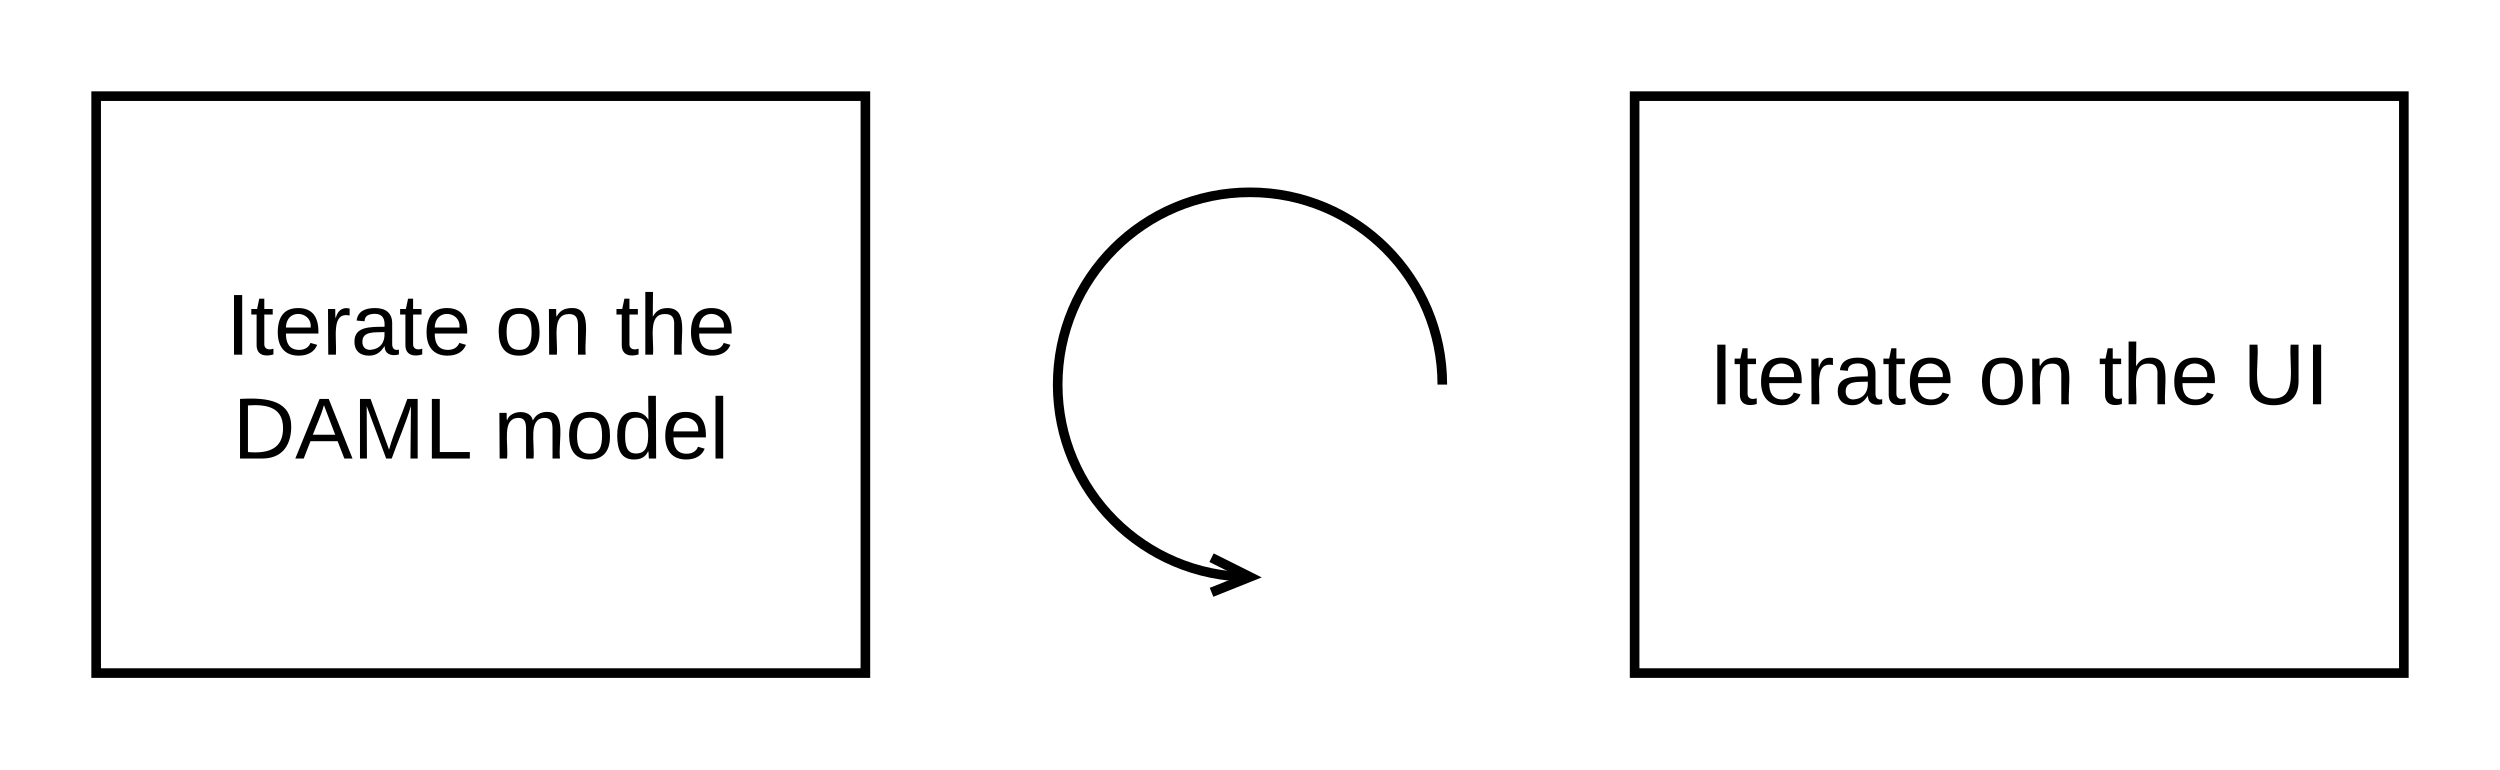
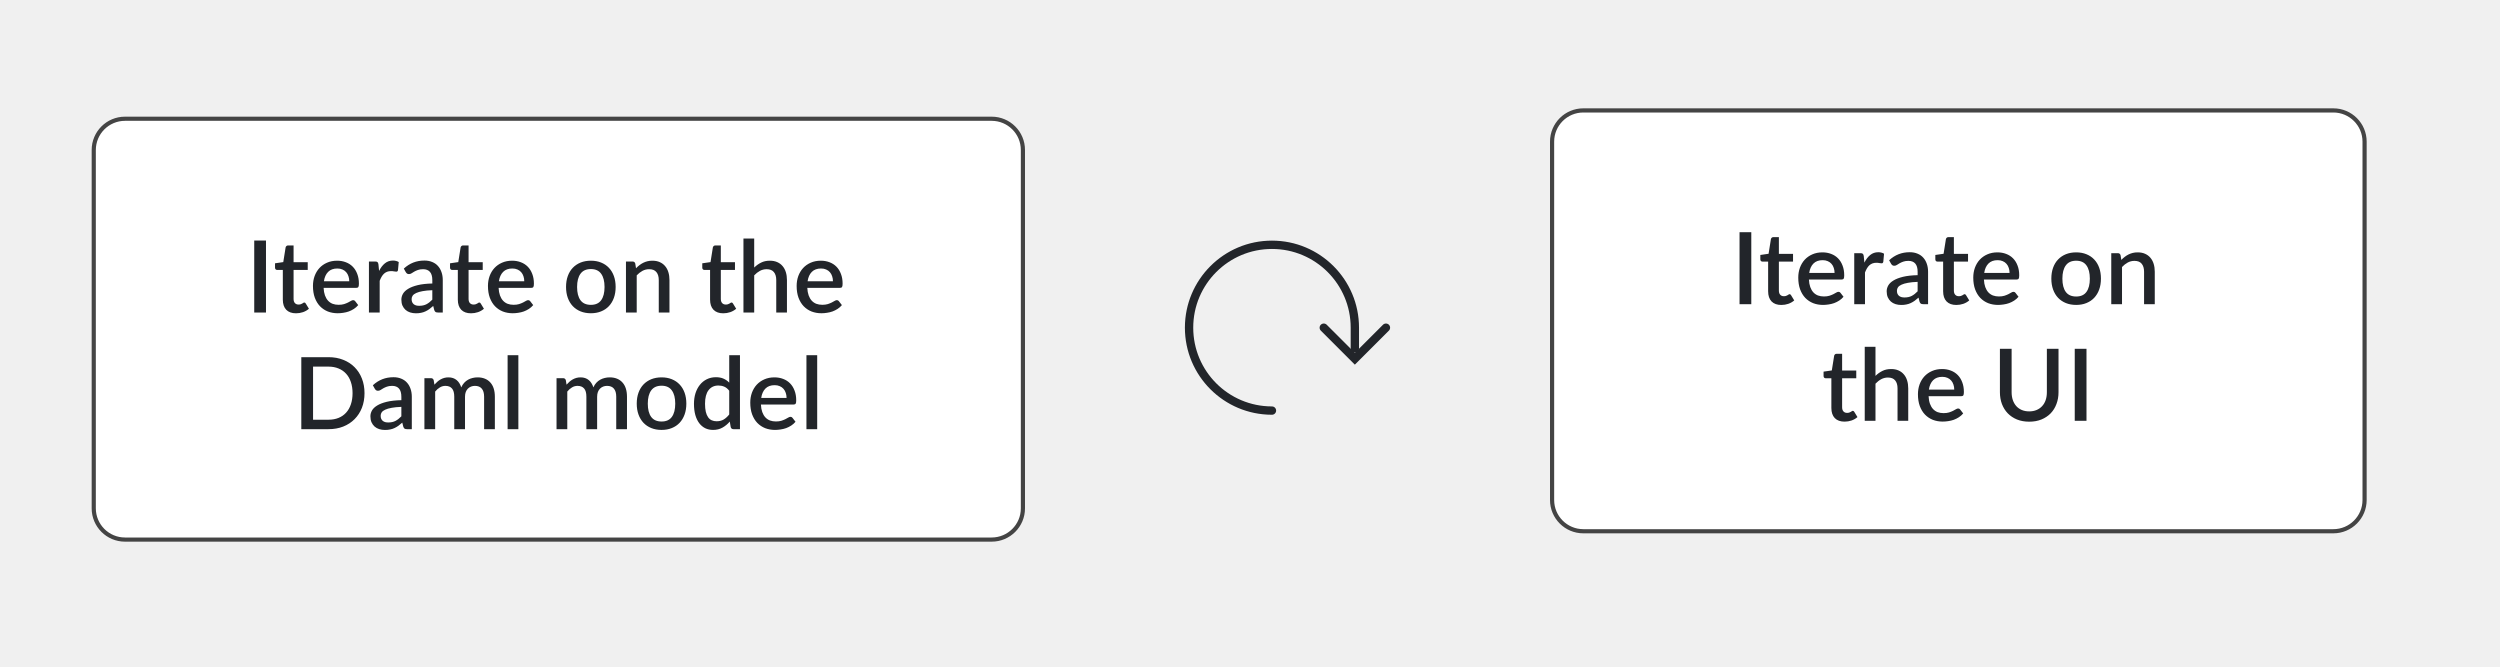
- <svg xmlns="http://www.w3.org/2000/svg" xmlns:ns1="lucid" xmlns:xlink="http://www.w3.org/1999/xlink" width="520" height="160">
-   <g transform="translate(-220 -300)" ns1:page-tab-id="0_0">
-     <path d="M0 0h1870.4v1323.2H0z" fill="#fff" />
-     <path d="M240 320h160v120H240z" stroke="#000" stroke-width="2" fill="#fff" />
-     <use xlink:href="#a" transform="matrix(1,0,0,1,245,325) translate(22.025 48.775)" />
-     <use xlink:href="#b" transform="matrix(1,0,0,1,245,325) translate(77.975 48.775)" />
-     <use xlink:href="#c" transform="matrix(1,0,0,1,245,325) translate(102.975 48.775)" />
-     <use xlink:href="#d" transform="matrix(1,0,0,1,245,325) translate(23.425 70.375)" />
-     <use xlink:href="#e" transform="matrix(1,0,0,1,245,325) translate(77.675 70.375)" />
-     <path d="M560 320h160v120H560z" stroke="#000" stroke-width="2" fill="#fff" />
-     <use xlink:href="#a" transform="matrix(1,0,0,1,565,325) translate(10.55 59.0875)" />
-     <use xlink:href="#b" transform="matrix(1,0,0,1,565,325) translate(66.5 59.0875)" />
-     <use xlink:href="#f" transform="matrix(1,0,0,1,565,325) translate(91.5 59.0875)" />
-     <use xlink:href="#g" transform="matrix(1,0,0,1,565,325) translate(121.5 59.0875)" />
-     <path d="M520 380c0-22.1-17.9-40-40-40s-40 17.9-40 40 17.9 40 40 40" stroke="#000" stroke-width="2" fill="none" />
-     <path d="M472 423.2l8-3.2-8-4" stroke="#000" stroke-width="2" fill="none" />
-     <path d="M520 380c0-22.1-17.9-40-40-40s-40 17.9-40 40 17.9 40 40 40z" fill="none" />
-     <defs>
-       <path d="M33 0v-248h34V0H33" id="h" />
-       <path d="M59-47c-2 24 18 29 38 22v24C64 9 27 4 27-40v-127H5v-23h24l9-43h21v43h35v23H59v120" id="i" />
-       <path d="M100-194c63 0 86 42 84 106H49c0 40 14 67 53 68 26 1 43-12 49-29l28 8c-11 28-37 45-77 45C44 4 14-33 15-96c1-61 26-98 85-98zm52 81c6-60-76-77-97-28-3 7-6 17-6 28h103" id="j" />
-       <path d="M114-163C36-179 61-72 57 0H25l-1-190h30c1 12-1 29 2 39 6-27 23-49 58-41v29" id="k" />
-       <path d="M141-36C126-15 110 5 73 4 37 3 15-17 15-53c-1-64 63-63 125-63 3-35-9-54-41-54-24 1-41 7-42 31l-33-3c5-37 33-52 76-52 45 0 72 20 72 64v82c-1 20 7 32 28 27v20c-31 9-61-2-59-35zM48-53c0 20 12 33 32 33 41-3 63-29 60-74-43 2-92-5-92 41" id="l" />
-       <g id="a">
-         <use transform="matrix(0.05,0,0,0.05,0,0)" xlink:href="#h" />
-         <use transform="matrix(0.05,0,0,0.05,5,0)" xlink:href="#i" />
-         <use transform="matrix(0.05,0,0,0.05,10,0)" xlink:href="#j" />
-         <use transform="matrix(0.05,0,0,0.05,20,0)" xlink:href="#k" />
-         <use transform="matrix(0.05,0,0,0.05,25.95,0)" xlink:href="#l" />
-         <use transform="matrix(0.05,0,0,0.05,35.95,0)" xlink:href="#i" />
-         <use transform="matrix(0.05,0,0,0.05,40.95,0)" xlink:href="#j" />
-       </g>
-       <path d="M100-194c62-1 85 37 85 99 1 63-27 99-86 99S16-35 15-95c0-66 28-99 85-99zM99-20c44 1 53-31 53-75 0-43-8-75-51-75s-53 32-53 75 10 74 51 75" id="m" />
-       <path d="M117-194c89-4 53 116 60 194h-32v-121c0-31-8-49-39-48C34-167 62-67 57 0H25l-1-190h30c1 10-1 24 2 32 11-22 29-35 61-36" id="n" />
-       <g id="b">
-         <use transform="matrix(0.05,0,0,0.05,0,0)" xlink:href="#m" />
-         <use transform="matrix(0.05,0,0,0.05,10,0)" xlink:href="#n" />
-       </g>
-       <path d="M106-169C34-169 62-67 57 0H25v-261h32l-1 103c12-21 28-36 61-36 89 0 53 116 60 194h-32v-121c2-32-8-49-39-48" id="o" />
-       <g id="c">
-         <use transform="matrix(0.05,0,0,0.05,0,0)" xlink:href="#i" />
-         <use transform="matrix(0.05,0,0,0.05,5,0)" xlink:href="#o" />
-         <use transform="matrix(0.05,0,0,0.05,15,0)" xlink:href="#j" />
-       </g>
-       <path d="M30-248c118-7 216 8 213 122C240-48 200 0 122 0H30v-248zM63-27c89 8 146-16 146-99s-60-101-146-95v194" id="p" />
-       <path d="M205 0l-28-72H64L36 0H1l101-248h38L239 0h-34zm-38-99l-47-123c-12 45-31 82-46 123h93" id="q" />
-       <path d="M240 0l2-218c-23 76-54 145-80 218h-23L58-218 59 0H30v-248h44l77 211c21-75 51-140 76-211h43V0h-30" id="r" />
-       <path d="M30 0v-248h33v221h125V0H30" id="s" />
-       <g id="d">
-         <use transform="matrix(0.05,0,0,0.05,0,0)" xlink:href="#p" />
-         <use transform="matrix(0.05,0,0,0.05,12.95,0)" xlink:href="#q" />
-         <use transform="matrix(0.05,0,0,0.05,24.95,0)" xlink:href="#r" />
-         <use transform="matrix(0.05,0,0,0.05,39.9,0)" xlink:href="#s" />
-       </g>
-       <path d="M210-169c-67 3-38 105-44 169h-31v-121c0-29-5-50-35-48C34-165 62-65 56 0H25l-1-190h30c1 10-1 24 2 32 10-44 99-50 107 0 11-21 27-35 58-36 85-2 47 119 55 194h-31v-121c0-29-5-49-35-48" id="t" />
-       <path d="M85-194c31 0 48 13 60 33l-1-100h32l1 261h-30c-2-10 0-23-3-31C134-8 116 4 85 4 32 4 16-35 15-94c0-66 23-100 70-100zm9 24c-40 0-46 34-46 75 0 40 6 74 45 74 42 0 51-32 51-76 0-42-9-74-50-73" id="u" />
-       <path d="M24 0v-261h32V0H24" id="v" />
-       <g id="e">
-         <use transform="matrix(0.05,0,0,0.05,0,0)" xlink:href="#t" />
-         <use transform="matrix(0.05,0,0,0.05,14.95,0)" xlink:href="#m" />
-         <use transform="matrix(0.05,0,0,0.05,24.95,0)" xlink:href="#u" />
-         <use transform="matrix(0.05,0,0,0.05,34.95,0)" xlink:href="#j" />
-         <use transform="matrix(0.05,0,0,0.05,44.95,0)" xlink:href="#v" />
-       </g>
-       <g id="f">
-         <use transform="matrix(0.05,0,0,0.05,0,0)" xlink:href="#i" />
-         <use transform="matrix(0.05,0,0,0.05,5,0)" xlink:href="#o" />
-         <use transform="matrix(0.05,0,0,0.05,15,0)" xlink:href="#j" />
-       </g>
-       <path d="M232-93c-1 65-40 97-104 97C67 4 28-28 28-90v-158h33c8 89-33 224 67 224 102 0 64-133 71-224h33v155" id="w" />
-       <g id="g">
-         <use transform="matrix(0.05,0,0,0.05,0,0)" xlink:href="#w" />
-         <use transform="matrix(0.05,0,0,0.05,12.95,0)" xlink:href="#h" />
-       </g>
-     </defs>
-   </g>
+ <svg xmlns="http://www.w3.org/2000/svg" width="300" height="80" viewBox="0 0 300 80" fill="none">
+   <rect x="11.25" y="14.25" width="111.5" height="50.5" rx="3.75" fill="white" />
+   <path d="M31.918 37.5H30.508V28.86H31.918V37.5ZM35.523 37.596C35.015 37.596 34.623 37.454 34.347 37.17C34.075 36.882 33.939 36.478 33.939 35.958V32.394H33.267C33.195 32.394 33.133 32.372 33.081 32.328C33.029 32.28 33.003 32.21 33.003 32.118V31.596L33.993 31.452L34.275 29.682C34.295 29.614 34.329 29.56 34.377 29.52C34.425 29.476 34.489 29.454 34.569 29.454H35.229V31.464H36.927V32.394H35.229V35.868C35.229 36.088 35.283 36.256 35.391 36.372C35.499 36.488 35.643 36.546 35.823 36.546C35.923 36.546 36.009 36.534 36.081 36.51C36.153 36.482 36.215 36.454 36.267 36.426C36.319 36.394 36.363 36.366 36.399 36.342C36.439 36.314 36.477 36.3 36.513 36.3C36.585 36.3 36.643 36.34 36.687 36.42L37.071 37.05C36.871 37.226 36.635 37.362 36.363 37.458C36.091 37.55 35.811 37.596 35.523 37.596ZM41.911 33.75C41.911 33.534 41.879 33.334 41.815 33.15C41.755 32.962 41.665 32.8 41.545 32.664C41.425 32.524 41.275 32.416 41.095 32.34C40.919 32.26 40.715 32.22 40.483 32.22C40.015 32.22 39.647 32.354 39.379 32.622C39.111 32.89 38.941 33.266 38.869 33.75H41.911ZM38.833 34.542C38.849 34.89 38.903 35.192 38.995 35.448C39.087 35.7 39.209 35.91 39.361 36.078C39.517 36.246 39.701 36.372 39.913 36.456C40.129 36.536 40.369 36.576 40.633 36.576C40.885 36.576 41.103 36.548 41.287 36.492C41.471 36.432 41.631 36.368 41.767 36.3C41.903 36.228 42.019 36.164 42.115 36.108C42.211 36.048 42.299 36.018 42.379 36.018C42.483 36.018 42.563 36.058 42.619 36.138L42.985 36.612C42.833 36.792 42.661 36.944 42.469 37.068C42.277 37.192 42.073 37.294 41.857 37.374C41.641 37.45 41.419 37.504 41.191 37.536C40.963 37.572 40.741 37.59 40.525 37.59C40.101 37.59 39.707 37.52 39.343 37.38C38.983 37.236 38.669 37.026 38.401 36.75C38.137 36.474 37.929 36.132 37.777 35.724C37.629 35.316 37.555 34.846 37.555 34.314C37.555 33.89 37.621 33.494 37.753 33.126C37.889 32.758 38.081 32.438 38.329 32.166C38.581 31.894 38.885 31.68 39.241 31.524C39.601 31.364 40.007 31.284 40.459 31.284C40.835 31.284 41.183 31.346 41.503 31.47C41.823 31.59 42.099 31.768 42.331 32.004C42.563 32.24 42.743 32.53 42.871 32.874C43.003 33.214 43.069 33.602 43.069 34.038C43.069 34.238 43.047 34.372 43.003 34.44C42.959 34.508 42.879 34.542 42.763 34.542H38.833ZM45.49 32.514C45.682 32.126 45.914 31.822 46.186 31.602C46.458 31.378 46.784 31.266 47.164 31.266C47.296 31.266 47.42 31.282 47.536 31.314C47.652 31.342 47.756 31.386 47.848 31.446L47.758 32.418C47.742 32.486 47.716 32.534 47.68 32.562C47.648 32.586 47.604 32.598 47.548 32.598C47.488 32.598 47.402 32.588 47.29 32.568C47.178 32.544 47.06 32.532 46.936 32.532C46.756 32.532 46.596 32.558 46.456 32.61C46.32 32.662 46.196 32.738 46.084 32.838C45.976 32.938 45.88 33.06 45.796 33.204C45.712 33.348 45.634 33.512 45.562 33.696V37.5H44.272V31.38H45.022C45.158 31.38 45.252 31.406 45.304 31.458C45.356 31.506 45.392 31.592 45.412 31.716L45.49 32.514ZM51.878 34.824C51.418 34.84 51.03 34.878 50.714 34.938C50.398 34.994 50.142 35.068 49.946 35.16C49.75 35.248 49.608 35.354 49.52 35.478C49.436 35.602 49.394 35.738 49.394 35.886C49.394 36.03 49.416 36.154 49.46 36.258C49.508 36.358 49.572 36.442 49.652 36.51C49.736 36.574 49.832 36.622 49.94 36.654C50.052 36.682 50.174 36.696 50.306 36.696C50.642 36.696 50.93 36.634 51.17 36.51C51.414 36.382 51.65 36.198 51.878 35.958V34.824ZM48.458 32.232C49.15 31.588 49.974 31.266 50.93 31.266C51.282 31.266 51.594 31.324 51.866 31.44C52.142 31.552 52.372 31.712 52.556 31.92C52.744 32.128 52.886 32.376 52.982 32.664C53.082 32.948 53.132 33.264 53.132 33.612V37.5H52.556C52.432 37.5 52.338 37.482 52.274 37.446C52.21 37.406 52.156 37.328 52.112 37.212L51.986 36.714C51.83 36.854 51.676 36.98 51.524 37.092C51.372 37.2 51.214 37.292 51.05 37.368C50.89 37.444 50.716 37.5 50.528 37.536C50.344 37.576 50.14 37.596 49.916 37.596C49.668 37.596 49.436 37.562 49.22 37.494C49.008 37.426 48.824 37.324 48.668 37.188C48.512 37.048 48.388 36.876 48.296 36.672C48.208 36.468 48.164 36.228 48.164 35.952C48.164 35.716 48.226 35.486 48.35 35.262C48.478 35.038 48.686 34.838 48.974 34.662C49.266 34.482 49.648 34.334 50.12 34.218C50.596 34.102 51.182 34.036 51.878 34.02V33.612C51.878 33.172 51.784 32.844 51.596 32.628C51.408 32.412 51.132 32.304 50.768 32.304C50.52 32.304 50.312 32.336 50.144 32.4C49.976 32.46 49.83 32.526 49.706 32.598C49.582 32.67 49.472 32.738 49.376 32.802C49.28 32.862 49.178 32.892 49.07 32.892C48.982 32.892 48.906 32.87 48.842 32.826C48.782 32.778 48.732 32.72 48.692 32.652L48.458 32.232ZM56.523 37.596C56.015 37.596 55.623 37.454 55.347 37.17C55.075 36.882 54.939 36.478 54.939 35.958V32.394H54.267C54.195 32.394 54.133 32.372 54.081 32.328C54.029 32.28 54.003 32.21 54.003 32.118V31.596L54.993 31.452L55.275 29.682C55.295 29.614 55.329 29.56 55.377 29.52C55.425 29.476 55.489 29.454 55.569 29.454H56.229V31.464H57.927V32.394H56.229V35.868C56.229 36.088 56.283 36.256 56.391 36.372C56.499 36.488 56.643 36.546 56.823 36.546C56.923 36.546 57.009 36.534 57.081 36.51C57.153 36.482 57.215 36.454 57.267 36.426C57.319 36.394 57.363 36.366 57.399 36.342C57.439 36.314 57.477 36.3 57.513 36.3C57.585 36.3 57.643 36.34 57.687 36.42L58.071 37.05C57.871 37.226 57.635 37.362 57.363 37.458C57.091 37.55 56.811 37.596 56.523 37.596ZM62.911 33.75C62.911 33.534 62.879 33.334 62.815 33.15C62.755 32.962 62.665 32.8 62.545 32.664C62.425 32.524 62.275 32.416 62.095 32.34C61.919 32.26 61.715 32.22 61.483 32.22C61.015 32.22 60.647 32.354 60.379 32.622C60.111 32.89 59.941 33.266 59.869 33.75H62.911ZM59.833 34.542C59.849 34.89 59.903 35.192 59.995 35.448C60.087 35.7 60.209 35.91 60.361 36.078C60.517 36.246 60.701 36.372 60.913 36.456C61.129 36.536 61.369 36.576 61.633 36.576C61.885 36.576 62.103 36.548 62.287 36.492C62.471 36.432 62.631 36.368 62.767 36.3C62.903 36.228 63.019 36.164 63.115 36.108C63.211 36.048 63.299 36.018 63.379 36.018C63.483 36.018 63.563 36.058 63.619 36.138L63.985 36.612C63.833 36.792 63.661 36.944 63.469 37.068C63.277 37.192 63.073 37.294 62.857 37.374C62.641 37.45 62.419 37.504 62.191 37.536C61.963 37.572 61.741 37.59 61.525 37.59C61.101 37.59 60.707 37.52 60.343 37.38C59.983 37.236 59.669 37.026 59.401 36.75C59.137 36.474 58.929 36.132 58.777 35.724C58.629 35.316 58.555 34.846 58.555 34.314C58.555 33.89 58.621 33.494 58.753 33.126C58.889 32.758 59.081 32.438 59.329 32.166C59.581 31.894 59.885 31.68 60.241 31.524C60.601 31.364 61.007 31.284 61.459 31.284C61.835 31.284 62.183 31.346 62.503 31.47C62.823 31.59 63.099 31.768 63.331 32.004C63.563 32.24 63.743 32.53 63.871 32.874C64.003 33.214 64.069 33.602 64.069 34.038C64.069 34.238 64.047 34.372 64.003 34.44C63.959 34.508 63.879 34.542 63.763 34.542H59.833ZM70.907 31.284C71.359 31.284 71.767 31.358 72.131 31.506C72.499 31.654 72.811 31.864 73.067 32.136C73.327 32.408 73.527 32.738 73.667 33.126C73.807 33.514 73.877 33.95 73.877 34.434C73.877 34.918 73.807 35.354 73.667 35.742C73.527 36.13 73.327 36.462 73.067 36.738C72.811 37.01 72.499 37.22 72.131 37.368C71.767 37.516 71.359 37.59 70.907 37.59C70.451 37.59 70.039 37.516 69.671 37.368C69.307 37.22 68.995 37.01 68.735 36.738C68.475 36.462 68.275 36.13 68.135 35.742C67.995 35.354 67.925 34.918 67.925 34.434C67.925 33.95 67.995 33.514 68.135 33.126C68.275 32.738 68.475 32.408 68.735 32.136C68.995 31.864 69.307 31.654 69.671 31.506C70.039 31.358 70.451 31.284 70.907 31.284ZM70.907 36.582C71.459 36.582 71.869 36.398 72.137 36.03C72.409 35.658 72.545 35.128 72.545 34.44C72.545 33.752 72.409 33.222 72.137 32.85C71.869 32.474 71.459 32.286 70.907 32.286C70.347 32.286 69.931 32.474 69.659 32.85C69.387 33.222 69.251 33.752 69.251 34.44C69.251 35.128 69.387 35.658 69.659 36.03C69.931 36.398 70.347 36.582 70.907 36.582ZM76.322 32.19C76.454 32.054 76.59 31.932 76.73 31.824C76.874 31.712 77.026 31.616 77.186 31.536C77.346 31.456 77.516 31.394 77.696 31.35C77.876 31.306 78.072 31.284 78.284 31.284C78.62 31.284 78.914 31.34 79.166 31.452C79.422 31.564 79.636 31.722 79.808 31.926C79.984 32.13 80.116 32.376 80.204 32.664C80.292 32.948 80.336 33.262 80.336 33.606V37.5H79.052V33.606C79.052 33.194 78.956 32.874 78.764 32.646C78.576 32.418 78.288 32.304 77.9 32.304C77.612 32.304 77.344 32.37 77.096 32.502C76.852 32.634 76.622 32.814 76.406 33.042V37.5H75.116V31.38H75.896C76.072 31.38 76.184 31.462 76.232 31.626L76.322 32.19ZM86.793 37.596C86.285 37.596 85.893 37.454 85.617 37.17C85.345 36.882 85.209 36.478 85.209 35.958V32.394H84.537C84.465 32.394 84.403 32.372 84.351 32.328C84.299 32.28 84.273 32.21 84.273 32.118V31.596L85.263 31.452L85.545 29.682C85.565 29.614 85.599 29.56 85.647 29.52C85.695 29.476 85.759 29.454 85.839 29.454H86.499V31.464H88.197V32.394H86.499V35.868C86.499 36.088 86.553 36.256 86.661 36.372C86.769 36.488 86.913 36.546 87.093 36.546C87.193 36.546 87.279 36.534 87.351 36.51C87.423 36.482 87.485 36.454 87.537 36.426C87.589 36.394 87.633 36.366 87.669 36.342C87.709 36.314 87.747 36.3 87.783 36.3C87.855 36.3 87.913 36.34 87.957 36.42L88.341 37.05C88.141 37.226 87.905 37.362 87.633 37.458C87.361 37.55 87.081 37.596 86.793 37.596ZM90.504 32.106C90.756 31.858 91.032 31.66 91.332 31.512C91.632 31.36 91.982 31.284 92.382 31.284C92.718 31.284 93.012 31.34 93.264 31.452C93.52 31.564 93.734 31.722 93.906 31.926C94.082 32.13 94.214 32.376 94.302 32.664C94.39 32.948 94.434 33.262 94.434 33.606V37.5H93.15V33.606C93.15 33.194 93.054 32.874 92.862 32.646C92.674 32.418 92.386 32.304 91.998 32.304C91.71 32.304 91.442 32.37 91.194 32.502C90.95 32.634 90.72 32.814 90.504 33.042V37.5H89.214V28.62H90.504V32.106ZM99.954 33.75C99.954 33.534 99.922 33.334 99.858 33.15C99.798 32.962 99.708 32.8 99.588 32.664C99.468 32.524 99.318 32.416 99.138 32.34C98.962 32.26 98.758 32.22 98.526 32.22C98.058 32.22 97.69 32.354 97.422 32.622C97.154 32.89 96.984 33.266 96.912 33.75H99.954ZM96.876 34.542C96.892 34.89 96.946 35.192 97.038 35.448C97.13 35.7 97.252 35.91 97.404 36.078C97.56 36.246 97.744 36.372 97.956 36.456C98.172 36.536 98.412 36.576 98.676 36.576C98.928 36.576 99.146 36.548 99.33 36.492C99.514 36.432 99.674 36.368 99.81 36.3C99.946 36.228 100.062 36.164 100.158 36.108C100.254 36.048 100.342 36.018 100.422 36.018C100.526 36.018 100.606 36.058 100.662 36.138L101.028 36.612C100.876 36.792 100.704 36.944 100.512 37.068C100.32 37.192 100.116 37.294 99.9 37.374C99.684 37.45 99.462 37.504 99.234 37.536C99.006 37.572 98.784 37.59 98.568 37.59C98.144 37.59 97.75 37.52 97.386 37.38C97.026 37.236 96.712 37.026 96.444 36.75C96.18 36.474 95.972 36.132 95.82 35.724C95.672 35.316 95.598 34.846 95.598 34.314C95.598 33.89 95.664 33.494 95.796 33.126C95.932 32.758 96.124 32.438 96.372 32.166C96.624 31.894 96.928 31.68 97.284 31.524C97.644 31.364 98.05 31.284 98.502 31.284C98.878 31.284 99.226 31.346 99.546 31.47C99.866 31.59 100.142 31.768 100.374 32.004C100.606 32.24 100.786 32.53 100.914 32.874C101.046 33.214 101.112 33.602 101.112 34.038C101.112 34.238 101.09 34.372 101.046 34.44C101.002 34.508 100.922 34.542 100.806 34.542H96.876ZM43.741 47.18C43.741 47.82 43.637 48.406 43.429 48.938C43.221 49.466 42.927 49.92 42.547 50.3C42.171 50.68 41.717 50.976 41.185 51.188C40.657 51.396 40.069 51.5 39.421 51.5H36.157V42.86H39.421C40.069 42.86 40.657 42.966 41.185 43.178C41.717 43.386 42.171 43.68 42.547 44.06C42.927 44.44 43.221 44.896 43.429 45.428C43.637 45.956 43.741 46.54 43.741 47.18ZM42.307 47.18C42.307 46.684 42.239 46.238 42.103 45.842C41.971 45.446 41.779 45.112 41.527 44.84C41.279 44.568 40.977 44.36 40.621 44.216C40.265 44.068 39.865 43.994 39.421 43.994H37.567V50.366H39.421C39.865 50.366 40.265 50.294 40.621 50.15C40.977 50.006 41.279 49.798 41.527 49.526C41.779 49.25 41.971 48.916 42.103 48.524C42.239 48.128 42.307 47.68 42.307 47.18ZM48.163 48.824C47.703 48.84 47.315 48.878 46.999 48.938C46.683 48.994 46.427 49.068 46.231 49.16C46.035 49.248 45.893 49.354 45.805 49.478C45.721 49.602 45.679 49.738 45.679 49.886C45.679 50.03 45.701 50.154 45.745 50.258C45.793 50.358 45.857 50.442 45.937 50.51C46.021 50.574 46.117 50.622 46.225 50.654C46.337 50.682 46.459 50.696 46.591 50.696C46.927 50.696 47.215 50.634 47.455 50.51C47.699 50.382 47.935 50.198 48.163 49.958V48.824ZM44.743 46.232C45.435 45.588 46.259 45.266 47.215 45.266C47.567 45.266 47.879 45.324 48.151 45.44C48.427 45.552 48.657 45.712 48.841 45.92C49.029 46.128 49.171 46.376 49.267 46.664C49.367 46.948 49.417 47.264 49.417 47.612V51.5H48.841C48.717 51.5 48.623 51.482 48.559 51.446C48.495 51.406 48.441 51.328 48.397 51.212L48.271 50.714C48.115 50.854 47.961 50.98 47.809 51.092C47.657 51.2 47.499 51.292 47.335 51.368C47.175 51.444 47.001 51.5 46.813 51.536C46.629 51.576 46.425 51.596 46.201 51.596C45.953 51.596 45.721 51.562 45.505 51.494C45.293 51.426 45.109 51.324 44.953 51.188C44.797 51.048 44.673 50.876 44.581 50.672C44.493 50.468 44.449 50.228 44.449 49.952C44.449 49.716 44.511 49.486 44.635 49.262C44.763 49.038 44.971 48.838 45.259 48.662C45.551 48.482 45.933 48.334 46.405 48.218C46.881 48.102 47.467 48.036 48.163 48.02V47.612C48.163 47.172 48.069 46.844 47.881 46.628C47.693 46.412 47.417 46.304 47.053 46.304C46.805 46.304 46.597 46.336 46.429 46.4C46.261 46.46 46.115 46.526 45.991 46.598C45.867 46.67 45.757 46.738 45.661 46.802C45.565 46.862 45.463 46.892 45.355 46.892C45.267 46.892 45.191 46.87 45.127 46.826C45.067 46.778 45.017 46.72 44.977 46.652L44.743 46.232ZM50.929 51.5V45.38H51.709C51.885 45.38 51.997 45.462 52.045 45.626L52.129 46.16C52.241 46.032 52.357 45.916 52.477 45.812C52.597 45.704 52.725 45.612 52.861 45.536C53.001 45.456 53.149 45.394 53.305 45.35C53.465 45.306 53.637 45.284 53.821 45.284C54.017 45.284 54.197 45.312 54.361 45.368C54.525 45.424 54.669 45.504 54.793 45.608C54.921 45.712 55.031 45.838 55.123 45.986C55.215 46.134 55.291 46.3 55.351 46.484C55.443 46.272 55.559 46.09 55.699 45.938C55.839 45.786 55.995 45.662 56.167 45.566C56.339 45.47 56.521 45.4 56.713 45.356C56.909 45.308 57.107 45.284 57.307 45.284C57.635 45.284 57.927 45.336 58.183 45.44C58.443 45.544 58.661 45.696 58.837 45.896C59.017 46.092 59.153 46.334 59.245 46.622C59.337 46.91 59.383 47.238 59.383 47.606V51.5H58.093V47.606C58.093 47.174 57.999 46.85 57.811 46.634C57.627 46.414 57.353 46.304 56.989 46.304C56.825 46.304 56.671 46.332 56.527 46.388C56.383 46.444 56.257 46.526 56.149 46.634C56.041 46.742 55.955 46.878 55.891 47.042C55.831 47.202 55.801 47.39 55.801 47.606V51.5H54.511V47.606C54.511 47.158 54.421 46.83 54.241 46.622C54.061 46.41 53.797 46.304 53.449 46.304C53.209 46.304 52.987 46.366 52.783 46.49C52.579 46.61 52.391 46.776 52.219 46.988V51.5H50.929ZM62.203 42.62V51.5H60.913V42.62H62.203ZM66.784 51.5V45.38H67.564C67.74 45.38 67.852 45.462 67.9 45.626L67.984 46.16C68.096 46.032 68.212 45.916 68.332 45.812C68.452 45.704 68.58 45.612 68.716 45.536C68.856 45.456 69.004 45.394 69.16 45.35C69.32 45.306 69.492 45.284 69.676 45.284C69.872 45.284 70.052 45.312 70.216 45.368C70.38 45.424 70.524 45.504 70.648 45.608C70.776 45.712 70.886 45.838 70.978 45.986C71.07 46.134 71.146 46.3 71.206 46.484C71.298 46.272 71.414 46.09 71.554 45.938C71.694 45.786 71.85 45.662 72.022 45.566C72.194 45.47 72.376 45.4 72.568 45.356C72.764 45.308 72.962 45.284 73.162 45.284C73.49 45.284 73.782 45.336 74.038 45.44C74.298 45.544 74.516 45.696 74.692 45.896C74.872 46.092 75.008 46.334 75.1 46.622C75.192 46.91 75.238 47.238 75.238 47.606V51.5H73.948V47.606C73.948 47.174 73.854 46.85 73.666 46.634C73.482 46.414 73.208 46.304 72.844 46.304C72.68 46.304 72.526 46.332 72.382 46.388C72.238 46.444 72.112 46.526 72.004 46.634C71.896 46.742 71.81 46.878 71.746 47.042C71.686 47.202 71.656 47.39 71.656 47.606V51.5H70.366V47.606C70.366 47.158 70.276 46.83 70.096 46.622C69.916 46.41 69.652 46.304 69.304 46.304C69.064 46.304 68.842 46.366 68.638 46.49C68.434 46.61 68.246 46.776 68.074 46.988V51.5H66.784ZM79.391 45.284C79.843 45.284 80.251 45.358 80.615 45.506C80.983 45.654 81.295 45.864 81.551 46.136C81.811 46.408 82.011 46.738 82.151 47.126C82.291 47.514 82.361 47.95 82.361 48.434C82.361 48.918 82.291 49.354 82.151 49.742C82.011 50.13 81.811 50.462 81.551 50.738C81.295 51.01 80.983 51.22 80.615 51.368C80.251 51.516 79.843 51.59 79.391 51.59C78.935 51.59 78.523 51.516 78.155 51.368C77.791 51.22 77.479 51.01 77.219 50.738C76.959 50.462 76.759 50.13 76.619 49.742C76.479 49.354 76.409 48.918 76.409 48.434C76.409 47.95 76.479 47.514 76.619 47.126C76.759 46.738 76.959 46.408 77.219 46.136C77.479 45.864 77.791 45.654 78.155 45.506C78.523 45.358 78.935 45.284 79.391 45.284ZM79.391 50.582C79.943 50.582 80.353 50.398 80.621 50.03C80.893 49.658 81.029 49.128 81.029 48.44C81.029 47.752 80.893 47.222 80.621 46.85C80.353 46.474 79.943 46.286 79.391 46.286C78.831 46.286 78.415 46.474 78.143 46.85C77.871 47.222 77.735 47.752 77.735 48.44C77.735 49.128 77.871 49.658 78.143 50.03C78.415 50.398 78.831 50.582 79.391 50.582ZM87.507 46.886C87.326 46.654 87.129 46.492 86.912 46.4C86.697 46.308 86.463 46.262 86.21 46.262C85.707 46.262 85.312 46.448 85.028 46.82C84.745 47.188 84.603 47.734 84.603 48.458C84.603 48.834 84.635 49.156 84.698 49.424C84.763 49.688 84.855 49.904 84.975 50.072C85.094 50.24 85.24 50.362 85.412 50.438C85.585 50.514 85.778 50.552 85.995 50.552C86.323 50.552 86.605 50.482 86.841 50.342C87.081 50.198 87.302 49.996 87.507 49.736V46.886ZM88.796 42.62V51.5H88.016C87.844 51.5 87.734 51.418 87.686 51.254L87.573 50.588C87.317 50.888 87.025 51.13 86.697 51.314C86.373 51.498 85.995 51.59 85.562 51.59C85.219 51.59 84.906 51.522 84.626 51.386C84.347 51.246 84.106 51.044 83.906 50.78C83.707 50.516 83.55 50.19 83.439 49.802C83.331 49.41 83.276 48.962 83.276 48.458C83.276 48.002 83.337 47.58 83.457 47.192C83.581 46.804 83.757 46.468 83.984 46.184C84.213 45.896 84.489 45.672 84.812 45.512C85.141 45.348 85.507 45.266 85.91 45.266C86.27 45.266 86.576 45.324 86.829 45.44C87.081 45.552 87.306 45.71 87.507 45.914V42.62H88.796ZM94.388 47.75C94.388 47.534 94.356 47.334 94.292 47.15C94.232 46.962 94.142 46.8 94.022 46.664C93.902 46.524 93.752 46.416 93.572 46.34C93.396 46.26 93.192 46.22 92.96 46.22C92.492 46.22 92.124 46.354 91.856 46.622C91.588 46.89 91.418 47.266 91.346 47.75H94.388ZM91.31 48.542C91.326 48.89 91.38 49.192 91.472 49.448C91.564 49.7 91.686 49.91 91.838 50.078C91.994 50.246 92.178 50.372 92.39 50.456C92.606 50.536 92.846 50.576 93.11 50.576C93.362 50.576 93.58 50.548 93.764 50.492C93.948 50.432 94.108 50.368 94.244 50.3C94.38 50.228 94.496 50.164 94.592 50.108C94.688 50.048 94.776 50.018 94.856 50.018C94.96 50.018 95.04 50.058 95.096 50.138L95.462 50.612C95.31 50.792 95.138 50.944 94.946 51.068C94.754 51.192 94.55 51.294 94.334 51.374C94.118 51.45 93.896 51.504 93.668 51.536C93.44 51.572 93.218 51.59 93.002 51.59C92.578 51.59 92.184 51.52 91.82 51.38C91.46 51.236 91.146 51.026 90.878 50.75C90.614 50.474 90.406 50.132 90.254 49.724C90.106 49.316 90.032 48.846 90.032 48.314C90.032 47.89 90.098 47.494 90.23 47.126C90.366 46.758 90.558 46.438 90.806 46.166C91.058 45.894 91.362 45.68 91.718 45.524C92.078 45.364 92.484 45.284 92.936 45.284C93.312 45.284 93.66 45.346 93.98 45.47C94.3 45.59 94.576 45.768 94.808 46.004C95.04 46.24 95.22 46.53 95.348 46.874C95.48 47.214 95.546 47.602 95.546 48.038C95.546 48.238 95.524 48.372 95.48 48.44C95.436 48.508 95.356 48.542 95.24 48.542H91.31ZM98.063 42.62V51.5H96.773V42.62H98.063Z" fill="#22252A" />
+   <rect x="11.25" y="14.25" width="111.5" height="50.5" rx="3.75" stroke="#444444" stroke-width="0.5" />
+   <rect x="186.25" y="13.25" width="97.5" height="50.5" rx="3.75" fill="white" />
+   <path d="M210.155 36.5H208.745V27.86H210.155V36.5ZM213.76 36.596C213.252 36.596 212.86 36.454 212.584 36.17C212.312 35.882 212.176 35.478 212.176 34.958V31.394H211.504C211.432 31.394 211.37 31.372 211.318 31.328C211.266 31.28 211.24 31.21 211.24 31.118V30.596L212.23 30.452L212.512 28.682C212.532 28.614 212.566 28.56 212.614 28.52C212.662 28.476 212.726 28.454 212.806 28.454H213.466V30.464H215.164V31.394H213.466V34.868C213.466 35.088 213.52 35.256 213.628 35.372C213.736 35.488 213.88 35.546 214.06 35.546C214.16 35.546 214.246 35.534 214.318 35.51C214.39 35.482 214.452 35.454 214.504 35.426C214.556 35.394 214.6 35.366 214.636 35.342C214.676 35.314 214.714 35.3 214.75 35.3C214.822 35.3 214.88 35.34 214.924 35.42L215.308 36.05C215.108 36.226 214.872 36.362 214.6 36.458C214.328 36.55 214.048 36.596 213.76 36.596ZM220.148 32.75C220.148 32.534 220.116 32.334 220.052 32.15C219.992 31.962 219.902 31.8 219.782 31.664C219.662 31.524 219.512 31.416 219.332 31.34C219.156 31.26 218.952 31.22 218.72 31.22C218.252 31.22 217.884 31.354 217.616 31.622C217.348 31.89 217.178 32.266 217.106 32.75H220.148ZM217.07 33.542C217.086 33.89 217.14 34.192 217.232 34.448C217.324 34.7 217.446 34.91 217.598 35.078C217.754 35.246 217.938 35.372 218.15 35.456C218.366 35.536 218.606 35.576 218.87 35.576C219.122 35.576 219.34 35.548 219.524 35.492C219.708 35.432 219.868 35.368 220.004 35.3C220.14 35.228 220.256 35.164 220.352 35.108C220.448 35.048 220.536 35.018 220.616 35.018C220.72 35.018 220.8 35.058 220.856 35.138L221.222 35.612C221.07 35.792 220.898 35.944 220.706 36.068C220.514 36.192 220.31 36.294 220.094 36.374C219.878 36.45 219.656 36.504 219.428 36.536C219.2 36.572 218.978 36.59 218.762 36.59C218.338 36.59 217.944 36.52 217.58 36.38C217.22 36.236 216.906 36.026 216.638 35.75C216.374 35.474 216.166 35.132 216.014 34.724C215.866 34.316 215.792 33.846 215.792 33.314C215.792 32.89 215.858 32.494 215.99 32.126C216.126 31.758 216.318 31.438 216.566 31.166C216.818 30.894 217.122 30.68 217.478 30.524C217.838 30.364 218.244 30.284 218.696 30.284C219.072 30.284 219.42 30.346 219.74 30.47C220.06 30.59 220.336 30.768 220.568 31.004C220.8 31.24 220.98 31.53 221.108 31.874C221.24 32.214 221.306 32.602 221.306 33.038C221.306 33.238 221.284 33.372 221.24 33.44C221.196 33.508 221.116 33.542 221 33.542H217.07ZM223.727 31.514C223.919 31.126 224.151 30.822 224.423 30.602C224.695 30.378 225.021 30.266 225.401 30.266C225.533 30.266 225.657 30.282 225.773 30.314C225.889 30.342 225.993 30.386 226.085 30.446L225.995 31.418C225.979 31.486 225.953 31.534 225.917 31.562C225.885 31.586 225.841 31.598 225.785 31.598C225.725 31.598 225.639 31.588 225.527 31.568C225.415 31.544 225.297 31.532 225.173 31.532C224.993 31.532 224.833 31.558 224.693 31.61C224.557 31.662 224.433 31.738 224.321 31.838C224.213 31.938 224.117 32.06 224.033 32.204C223.949 32.348 223.871 32.512 223.799 32.696V36.5H222.509V30.38H223.259C223.395 30.38 223.489 30.406 223.541 30.458C223.593 30.506 223.629 30.592 223.649 30.716L223.727 31.514ZM230.115 33.824C229.655 33.84 229.267 33.878 228.951 33.938C228.635 33.994 228.379 34.068 228.183 34.16C227.987 34.248 227.845 34.354 227.757 34.478C227.673 34.602 227.631 34.738 227.631 34.886C227.631 35.03 227.653 35.154 227.697 35.258C227.745 35.358 227.809 35.442 227.889 35.51C227.973 35.574 228.069 35.622 228.177 35.654C228.289 35.682 228.411 35.696 228.543 35.696C228.879 35.696 229.167 35.634 229.407 35.51C229.651 35.382 229.887 35.198 230.115 34.958V33.824ZM226.695 31.232C227.387 30.588 228.211 30.266 229.167 30.266C229.519 30.266 229.831 30.324 230.103 30.44C230.379 30.552 230.609 30.712 230.793 30.92C230.981 31.128 231.123 31.376 231.219 31.664C231.319 31.948 231.369 32.264 231.369 32.612V36.5H230.793C230.669 36.5 230.575 36.482 230.511 36.446C230.447 36.406 230.393 36.328 230.349 36.212L230.223 35.714C230.067 35.854 229.913 35.98 229.761 36.092C229.609 36.2 229.451 36.292 229.287 36.368C229.127 36.444 228.953 36.5 228.765 36.536C228.581 36.576 228.377 36.596 228.153 36.596C227.905 36.596 227.673 36.562 227.457 36.494C227.245 36.426 227.061 36.324 226.905 36.188C226.749 36.048 226.625 35.876 226.533 35.672C226.445 35.468 226.401 35.228 226.401 34.952C226.401 34.716 226.463 34.486 226.587 34.262C226.715 34.038 226.923 33.838 227.211 33.662C227.503 33.482 227.885 33.334 228.357 33.218C228.833 33.102 229.419 33.036 230.115 33.02V32.612C230.115 32.172 230.021 31.844 229.833 31.628C229.645 31.412 229.369 31.304 229.005 31.304C228.757 31.304 228.549 31.336 228.381 31.4C228.213 31.46 228.067 31.526 227.943 31.598C227.819 31.67 227.709 31.738 227.613 31.802C227.517 31.862 227.415 31.892 227.307 31.892C227.219 31.892 227.143 31.87 227.079 31.826C227.019 31.778 226.969 31.72 226.929 31.652L226.695 31.232ZM234.76 36.596C234.252 36.596 233.86 36.454 233.584 36.17C233.312 35.882 233.176 35.478 233.176 34.958V31.394H232.504C232.432 31.394 232.37 31.372 232.318 31.328C232.266 31.28 232.24 31.21 232.24 31.118V30.596L233.23 30.452L233.512 28.682C233.532 28.614 233.566 28.56 233.614 28.52C233.662 28.476 233.726 28.454 233.806 28.454H234.466V30.464H236.164V31.394H234.466V34.868C234.466 35.088 234.52 35.256 234.628 35.372C234.736 35.488 234.88 35.546 235.06 35.546C235.16 35.546 235.246 35.534 235.318 35.51C235.39 35.482 235.452 35.454 235.504 35.426C235.556 35.394 235.6 35.366 235.636 35.342C235.676 35.314 235.714 35.3 235.75 35.3C235.822 35.3 235.88 35.34 235.924 35.42L236.308 36.05C236.108 36.226 235.872 36.362 235.6 36.458C235.328 36.55 235.048 36.596 234.76 36.596ZM241.148 32.75C241.148 32.534 241.116 32.334 241.052 32.15C240.992 31.962 240.902 31.8 240.782 31.664C240.662 31.524 240.512 31.416 240.332 31.34C240.156 31.26 239.952 31.22 239.72 31.22C239.252 31.22 238.884 31.354 238.616 31.622C238.348 31.89 238.178 32.266 238.106 32.75H241.148ZM238.07 33.542C238.086 33.89 238.14 34.192 238.232 34.448C238.324 34.7 238.446 34.91 238.598 35.078C238.754 35.246 238.938 35.372 239.15 35.456C239.366 35.536 239.606 35.576 239.87 35.576C240.122 35.576 240.34 35.548 240.524 35.492C240.708 35.432 240.868 35.368 241.004 35.3C241.14 35.228 241.256 35.164 241.352 35.108C241.448 35.048 241.536 35.018 241.616 35.018C241.72 35.018 241.8 35.058 241.856 35.138L242.222 35.612C242.07 35.792 241.898 35.944 241.706 36.068C241.514 36.192 241.31 36.294 241.094 36.374C240.878 36.45 240.656 36.504 240.428 36.536C240.2 36.572 239.978 36.59 239.762 36.59C239.338 36.59 238.944 36.52 238.58 36.38C238.22 36.236 237.906 36.026 237.638 35.75C237.374 35.474 237.166 35.132 237.014 34.724C236.866 34.316 236.792 33.846 236.792 33.314C236.792 32.89 236.858 32.494 236.99 32.126C237.126 31.758 237.318 31.438 237.566 31.166C237.818 30.894 238.122 30.68 238.478 30.524C238.838 30.364 239.244 30.284 239.696 30.284C240.072 30.284 240.42 30.346 240.74 30.47C241.06 30.59 241.336 30.768 241.568 31.004C241.8 31.24 241.98 31.53 242.108 31.874C242.24 32.214 242.306 32.602 242.306 33.038C242.306 33.238 242.284 33.372 242.24 33.44C242.196 33.508 242.116 33.542 242 33.542H238.07ZM249.143 30.284C249.595 30.284 250.003 30.358 250.367 30.506C250.735 30.654 251.047 30.864 251.303 31.136C251.563 31.408 251.763 31.738 251.903 32.126C252.043 32.514 252.113 32.95 252.113 33.434C252.113 33.918 252.043 34.354 251.903 34.742C251.763 35.13 251.563 35.462 251.303 35.738C251.047 36.01 250.735 36.22 250.367 36.368C250.003 36.516 249.595 36.59 249.143 36.59C248.687 36.59 248.275 36.516 247.907 36.368C247.543 36.22 247.231 36.01 246.971 35.738C246.711 35.462 246.511 35.13 246.371 34.742C246.231 34.354 246.161 33.918 246.161 33.434C246.161 32.95 246.231 32.514 246.371 32.126C246.511 31.738 246.711 31.408 246.971 31.136C247.231 30.864 247.543 30.654 247.907 30.506C248.275 30.358 248.687 30.284 249.143 30.284ZM249.143 35.582C249.695 35.582 250.105 35.398 250.373 35.03C250.645 34.658 250.781 34.128 250.781 33.44C250.781 32.752 250.645 32.222 250.373 31.85C250.105 31.474 249.695 31.286 249.143 31.286C248.583 31.286 248.167 31.474 247.895 31.85C247.623 32.222 247.487 32.752 247.487 33.44C247.487 34.128 247.623 34.658 247.895 35.03C248.167 35.398 248.583 35.582 249.143 35.582ZM254.558 31.19C254.69 31.054 254.826 30.932 254.966 30.824C255.11 30.712 255.262 30.616 255.422 30.536C255.582 30.456 255.752 30.394 255.932 30.35C256.112 30.306 256.308 30.284 256.52 30.284C256.856 30.284 257.15 30.34 257.402 30.452C257.658 30.564 257.872 30.722 258.044 30.926C258.22 31.13 258.352 31.376 258.44 31.664C258.528 31.948 258.572 32.262 258.572 32.606V36.5H257.288V32.606C257.288 32.194 257.192 31.874 257 31.646C256.812 31.418 256.524 31.304 256.136 31.304C255.848 31.304 255.58 31.37 255.332 31.502C255.088 31.634 254.858 31.814 254.642 32.042V36.5H253.352V30.38H254.132C254.308 30.38 254.42 30.462 254.468 30.626L254.558 31.19ZM221.348 50.596C220.84 50.596 220.448 50.454 220.172 50.17C219.9 49.882 219.764 49.478 219.764 48.958V45.394H219.092C219.02 45.394 218.958 45.372 218.906 45.328C218.854 45.28 218.828 45.21 218.828 45.118V44.596L219.818 44.452L220.1 42.682C220.12 42.614 220.154 42.56 220.202 42.52C220.25 42.476 220.314 42.454 220.394 42.454H221.054V44.464H222.752V45.394H221.054V48.868C221.054 49.088 221.108 49.256 221.216 49.372C221.324 49.488 221.468 49.546 221.648 49.546C221.748 49.546 221.834 49.534 221.906 49.51C221.978 49.482 222.04 49.454 222.092 49.426C222.144 49.394 222.188 49.366 222.224 49.342C222.264 49.314 222.302 49.3 222.338 49.3C222.41 49.3 222.468 49.34 222.512 49.42L222.896 50.05C222.696 50.226 222.46 50.362 222.188 50.458C221.916 50.55 221.636 50.596 221.348 50.596ZM225.058 45.106C225.31 44.858 225.586 44.66 225.886 44.512C226.186 44.36 226.536 44.284 226.936 44.284C227.272 44.284 227.566 44.34 227.818 44.452C228.074 44.564 228.288 44.722 228.46 44.926C228.636 45.13 228.768 45.376 228.856 45.664C228.944 45.948 228.988 46.262 228.988 46.606V50.5H227.704V46.606C227.704 46.194 227.608 45.874 227.416 45.646C227.228 45.418 226.94 45.304 226.552 45.304C226.264 45.304 225.996 45.37 225.748 45.502C225.504 45.634 225.274 45.814 225.058 46.042V50.5H223.768V41.62H225.058V45.106ZM234.509 46.75C234.509 46.534 234.477 46.334 234.413 46.15C234.353 45.962 234.263 45.8 234.143 45.664C234.023 45.524 233.873 45.416 233.693 45.34C233.517 45.26 233.313 45.22 233.081 45.22C232.613 45.22 232.245 45.354 231.977 45.622C231.709 45.89 231.539 46.266 231.467 46.75H234.509ZM231.431 47.542C231.447 47.89 231.501 48.192 231.593 48.448C231.685 48.7 231.807 48.91 231.959 49.078C232.115 49.246 232.299 49.372 232.511 49.456C232.727 49.536 232.967 49.576 233.231 49.576C233.483 49.576 233.701 49.548 233.885 49.492C234.069 49.432 234.229 49.368 234.365 49.3C234.501 49.228 234.617 49.164 234.713 49.108C234.809 49.048 234.897 49.018 234.977 49.018C235.081 49.018 235.161 49.058 235.217 49.138L235.583 49.612C235.431 49.792 235.259 49.944 235.067 50.068C234.875 50.192 234.671 50.294 234.455 50.374C234.239 50.45 234.017 50.504 233.789 50.536C233.561 50.572 233.339 50.59 233.123 50.59C232.699 50.59 232.305 50.52 231.941 50.38C231.581 50.236 231.267 50.026 230.999 49.75C230.735 49.474 230.527 49.132 230.375 48.724C230.227 48.316 230.153 47.846 230.153 47.314C230.153 46.89 230.219 46.494 230.351 46.126C230.487 45.758 230.679 45.438 230.927 45.166C231.179 44.894 231.483 44.68 231.839 44.524C232.199 44.364 232.605 44.284 233.057 44.284C233.433 44.284 233.781 44.346 234.101 44.47C234.421 44.59 234.697 44.768 234.929 45.004C235.161 45.24 235.341 45.53 235.469 45.874C235.601 46.214 235.667 46.602 235.667 47.038C235.667 47.238 235.645 47.372 235.601 47.44C235.557 47.508 235.477 47.542 235.361 47.542H231.431ZM243.506 49.366C243.838 49.366 244.134 49.31 244.394 49.198C244.658 49.086 244.88 48.93 245.06 48.73C245.244 48.53 245.384 48.29 245.48 48.01C245.576 47.726 245.624 47.412 245.624 47.068V41.86H247.022V47.068C247.022 47.576 246.94 48.046 246.776 48.478C246.616 48.91 246.384 49.284 246.08 49.6C245.776 49.912 245.406 50.158 244.97 50.338C244.538 50.514 244.05 50.602 243.506 50.602C242.962 50.602 242.472 50.514 242.036 50.338C241.604 50.158 241.236 49.912 240.932 49.6C240.628 49.284 240.394 48.91 240.23 48.478C240.07 48.046 239.99 47.576 239.99 47.068V41.86H241.394V47.062C241.394 47.406 241.442 47.72 241.538 48.004C241.634 48.284 241.772 48.526 241.952 48.73C242.132 48.93 242.352 49.086 242.612 49.198C242.876 49.31 243.174 49.366 243.506 49.366ZM250.379 50.5H248.969V41.86H250.379V50.5Z" fill="#22252A" />
+   <rect x="186.25" y="13.25" width="97.5" height="50.5" rx="3.75" stroke="#444444" stroke-width="0.5" />
+   <path d="M166.313 39.322L162.582 43.053L158.852 39.322" stroke="#22252A" stroke-linecap="round" />
+   <path d="M152.635 49.27C147.141 49.27 142.688 44.816 142.688 39.322C142.688 33.829 147.141 29.375 152.635 29.375C158.129 29.375 162.582 33.829 162.582 39.322V41.809" stroke="#22252A" stroke-linecap="round" />
</svg>
